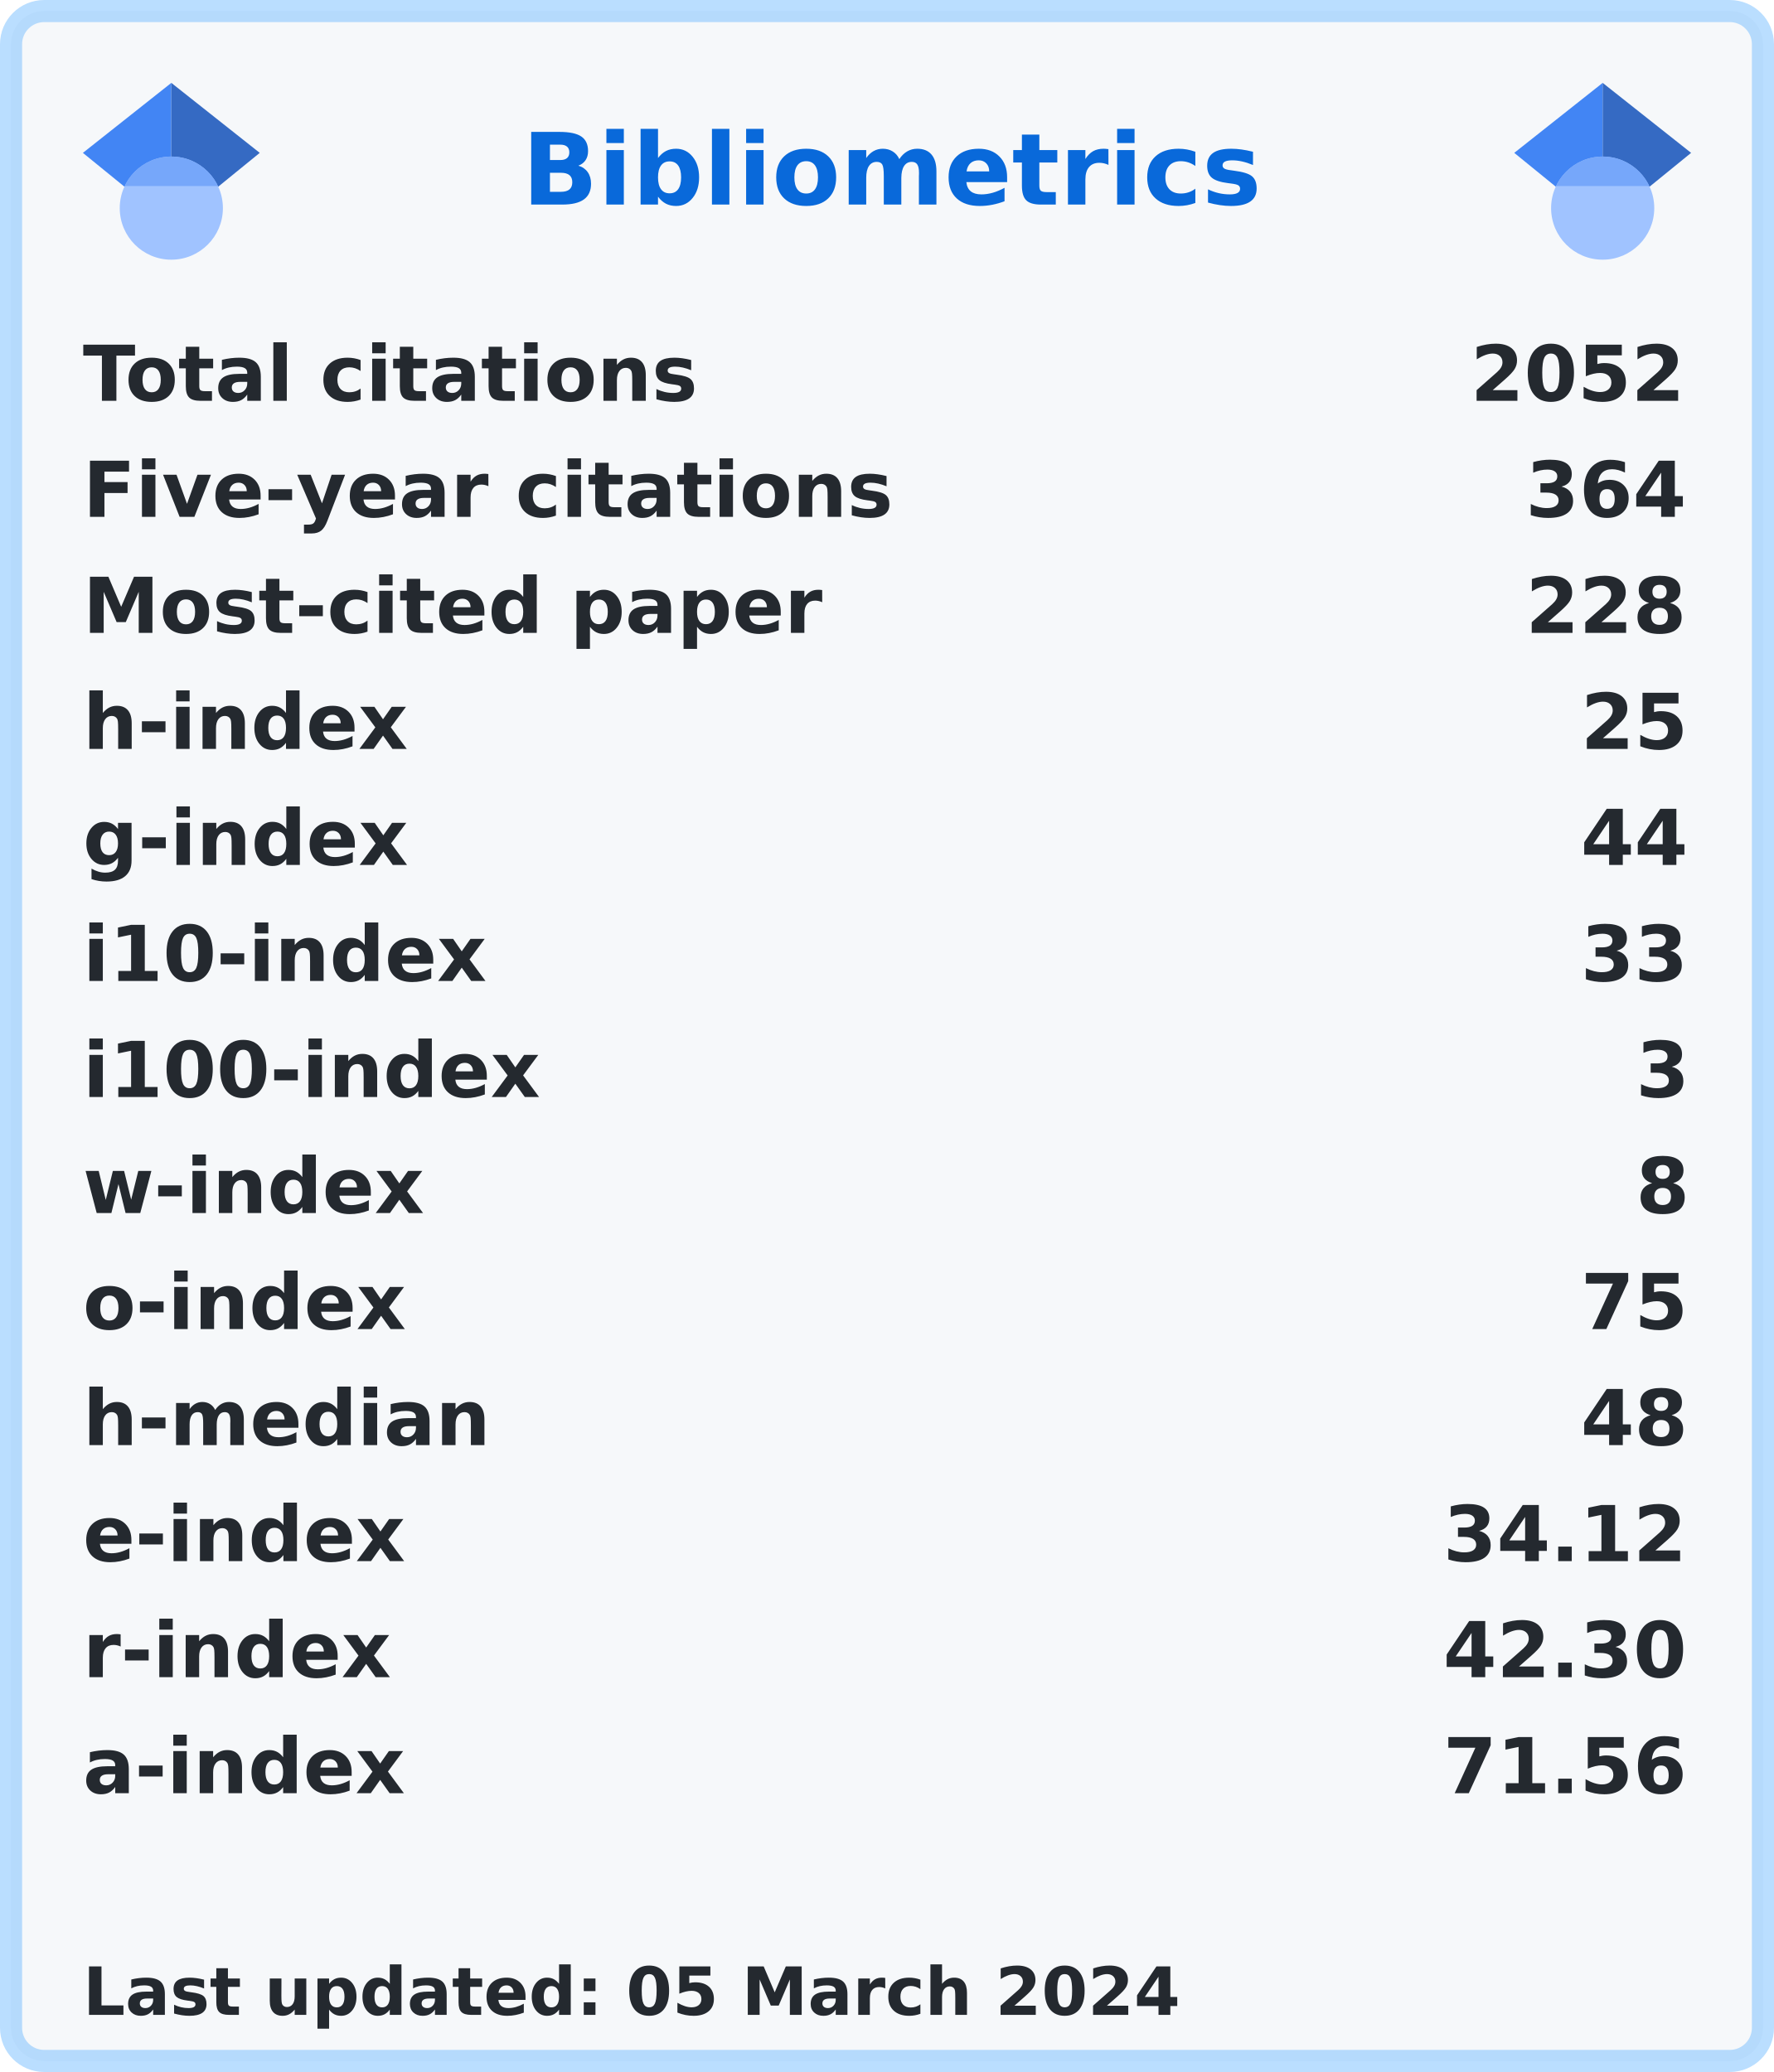
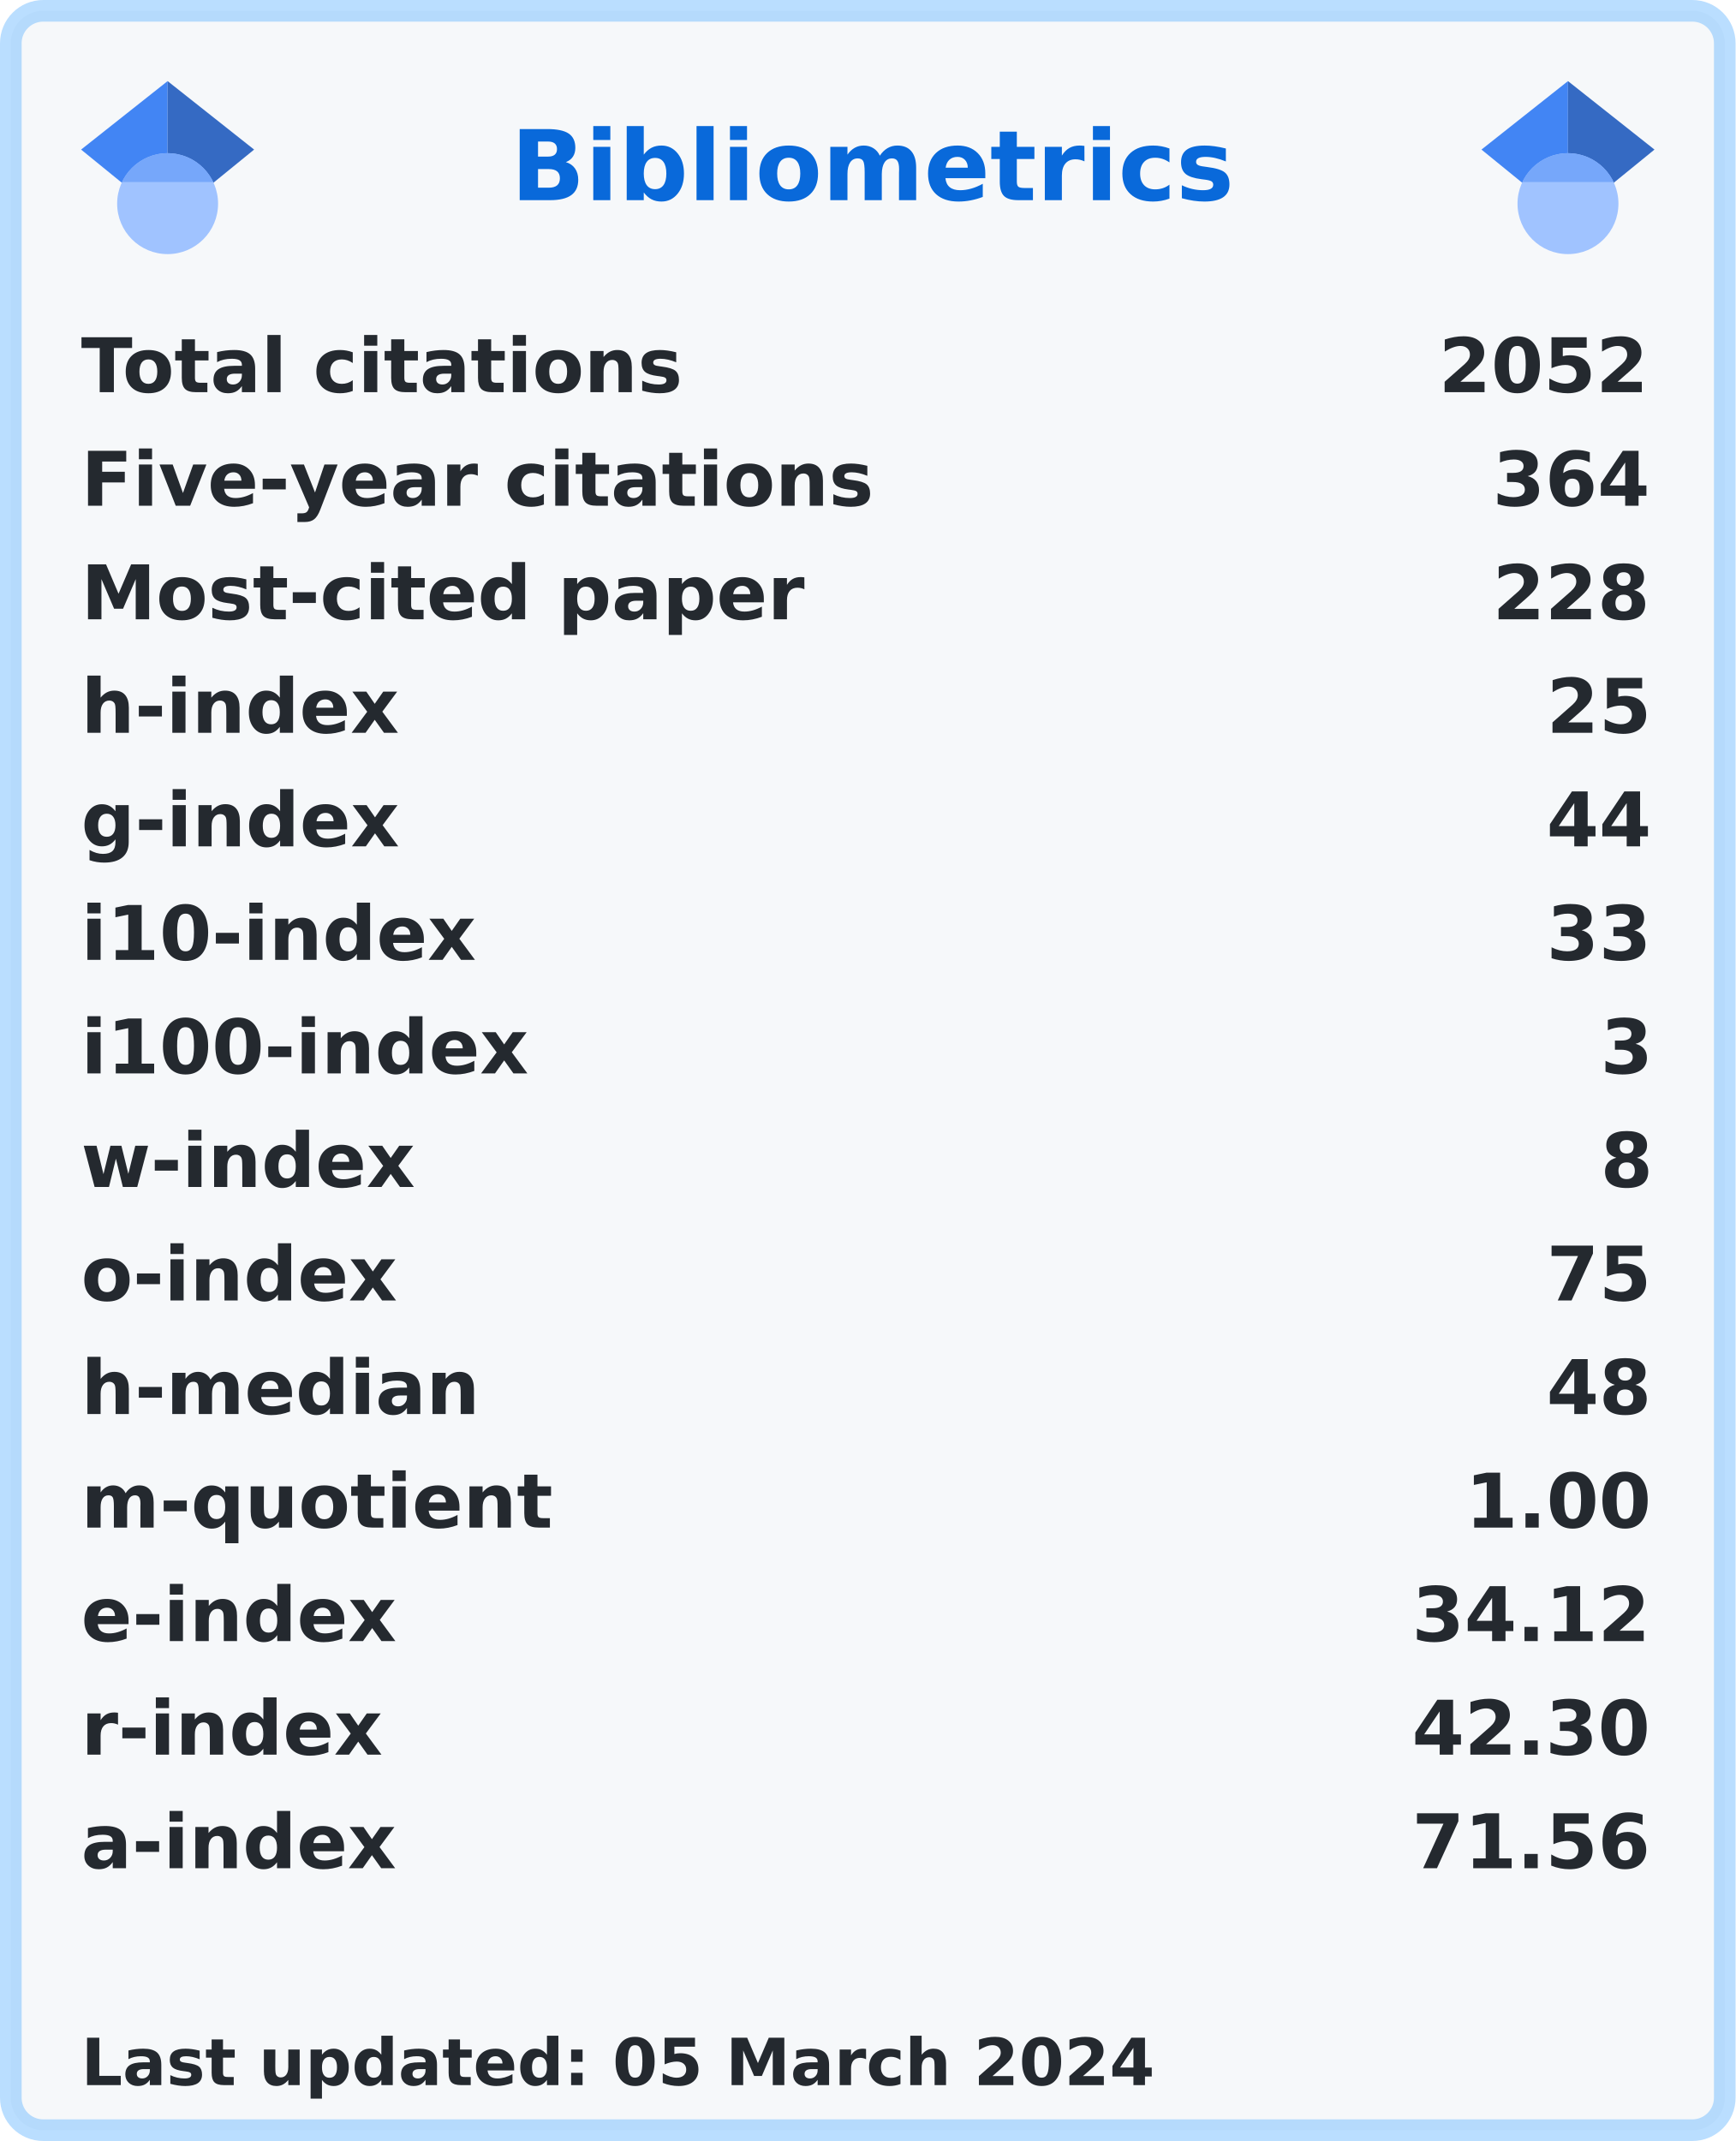
- <svg xmlns="http://www.w3.org/2000/svg" width="321" height="375" viewBox="0 0 321 375" lang="en" xml:lang="en">
-   <rect x="2" y="2" stroke-width="4" rx="6" width="317" height="371" stroke="rgba(84,174,255,0.4)" fill="#f6f8fa" />
+ <svg xmlns="http://www.w3.org/2000/svg" width="321" height="396" viewBox="0 0 321 396" lang="en" xml:lang="en">
+   <rect x="2" y="2" stroke-width="4" rx="6" width="317" height="392" stroke="rgba(84,174,255,0.4)" fill="#f6f8fa" />
  <g font-weight="600" font-size="110pt" font-family="Verdana,Geneva,DejaVu Sans,sans-serif" text-rendering="geometricPrecision">
    <text x="768" y="301" lengthAdjust="spacingAndGlyphs" textLength="1074" transform="scale(0.123)" fill="#0969da">Bibliometrics</text>
    <g fill="#24292f">
      <g transform="translate(15, 60)">
        <g transform="scale(0.095)">
          <text lengthAdjust="spacingAndGlyphs" textLength="1170" x="0" y="132">Total citations</text>
          <text lengthAdjust="spacingAndGlyphs" textLength="420" x="2643" y="132">2052</text>
        </g>
      </g>
      <g transform="translate(15, 81)">
        <g transform="scale(0.095)">
          <text lengthAdjust="spacingAndGlyphs" textLength="1524" x="0" y="132">Five-year citations</text>
          <text lengthAdjust="spacingAndGlyphs" textLength="315" x="2748" y="132">364</text>
        </g>
      </g>
      <g transform="translate(15, 102)">
        <g transform="scale(0.095)">
          <text lengthAdjust="spacingAndGlyphs" textLength="1395" x="0" y="132">Most-cited paper</text>
          <text lengthAdjust="spacingAndGlyphs" textLength="315" x="2748" y="132">228</text>
        </g>
      </g>
      <g transform="translate(15, 123)">
        <g transform="scale(0.095)">
          <text lengthAdjust="spacingAndGlyphs" textLength="621" x="0" y="132">h-index</text>
          <text lengthAdjust="spacingAndGlyphs" textLength="210" x="2853" y="132">25</text>
        </g>
      </g>
      <g transform="translate(15, 144)">
        <g transform="scale(0.095)">
          <text lengthAdjust="spacingAndGlyphs" textLength="621" x="0" y="132">g-index</text>
          <text lengthAdjust="spacingAndGlyphs" textLength="210" x="2853" y="132">44</text>
        </g>
      </g>
      <g transform="translate(15, 165)">
        <g transform="scale(0.095)">
          <text lengthAdjust="spacingAndGlyphs" textLength="772" x="0" y="132">i10-index</text>
          <text lengthAdjust="spacingAndGlyphs" textLength="210" x="2853" y="132">33</text>
        </g>
      </g>
      <g transform="translate(15, 186)">
        <g transform="scale(0.095)">
          <text lengthAdjust="spacingAndGlyphs" textLength="878" x="0" y="132">i100-index</text>
          <text lengthAdjust="spacingAndGlyphs" textLength="105" x="2958" y="132">3</text>
        </g>
      </g>
      <g transform="translate(15, 207)">
        <g transform="scale(0.095)">
          <text lengthAdjust="spacingAndGlyphs" textLength="651" x="0" y="132">w-index</text>
          <text lengthAdjust="spacingAndGlyphs" textLength="105" x="2958" y="132">8</text>
        </g>
      </g>
      <g transform="translate(15, 228)">
        <g transform="scale(0.095)">
          <text lengthAdjust="spacingAndGlyphs" textLength="618" x="0" y="132">o-index</text>
          <text lengthAdjust="spacingAndGlyphs" textLength="210" x="2853" y="132">75</text>
        </g>
      </g>
      <g transform="translate(15, 249)">
        <g transform="scale(0.095)">
          <text lengthAdjust="spacingAndGlyphs" textLength="784" x="0" y="132">h-median</text>
          <text lengthAdjust="spacingAndGlyphs" textLength="210" x="2853" y="132">48</text>
        </g>
      </g>
      <g transform="translate(15, 270)">
        <g transform="scale(0.095)">
+           <text lengthAdjust="spacingAndGlyphs" textLength="914" x="0" y="132">m-quotient</text>
+           <text lengthAdjust="spacingAndGlyphs" textLength="368" x="2695" y="132">1.00</text>
+         </g>
+       </g>
+       <g transform="translate(15, 291)">
+         <g transform="scale(0.095)">
          <text lengthAdjust="spacingAndGlyphs" textLength="618" x="0" y="132">e-index</text>
          <text lengthAdjust="spacingAndGlyphs" textLength="472" x="2591" y="132">34.12</text>
        </g>
      </g>
-       <g transform="translate(15, 291)">
+       <g transform="translate(15, 312)">
        <g transform="scale(0.095)">
          <text lengthAdjust="spacingAndGlyphs" textLength="584" x="0" y="132">r-index</text>
          <text lengthAdjust="spacingAndGlyphs" textLength="472" x="2591" y="132">42.30</text>
        </g>
      </g>
-       <g transform="translate(15, 312)">
+       <g transform="translate(15, 333)">
        <g transform="scale(0.095)">
          <text lengthAdjust="spacingAndGlyphs" textLength="616" x="0" y="132">a-index</text>
          <text lengthAdjust="spacingAndGlyphs" textLength="472" x="2591" y="132">71.56</text>
        </g>
      </g>
-       <g transform="translate(15, 354)">
+       <g transform="translate(15, 375)">
        <g transform="scale(0.082)">
          <text lengthAdjust="spacingAndGlyphs" textLength="2425" x="0" y="130">Last updated: 05 March 2024</text>
        </g>
      </g>
      <svg x="15" y="15" width="32" height="32" viewBox="0 0 512 512">
        <path fill="#4285f4" d="M256 411.12L0 202.667 256 0z" />
        <path fill="#356ac3" d="M256 411.12l256-208.453L256 0z" />
        <circle fill="#a0c3ff" cx="256" cy="362.667" r="149.333" />
        <path fill="#76a7fa" d="M121.037 298.667c23.968-50.453 75.392-85.334 134.963-85.334s110.995 34.881 134.963 85.334H121.037z" />
      </svg>
      <svg x="274" y="15" width="32" height="32" viewBox="0 0 512 512">
        <path fill="#4285f4" d="M256 411.12L0 202.667 256 0z" />
        <path fill="#356ac3" d="M256 411.12l256-208.453L256 0z" />
        <circle fill="#a0c3ff" cx="256" cy="362.667" r="149.333" />
        <path fill="#76a7fa" d="M121.037 298.667c23.968-50.453 75.392-85.334 134.963-85.334s110.995 34.881 134.963 85.334H121.037z" />
      </svg>
    </g>
  </g>
</svg>
